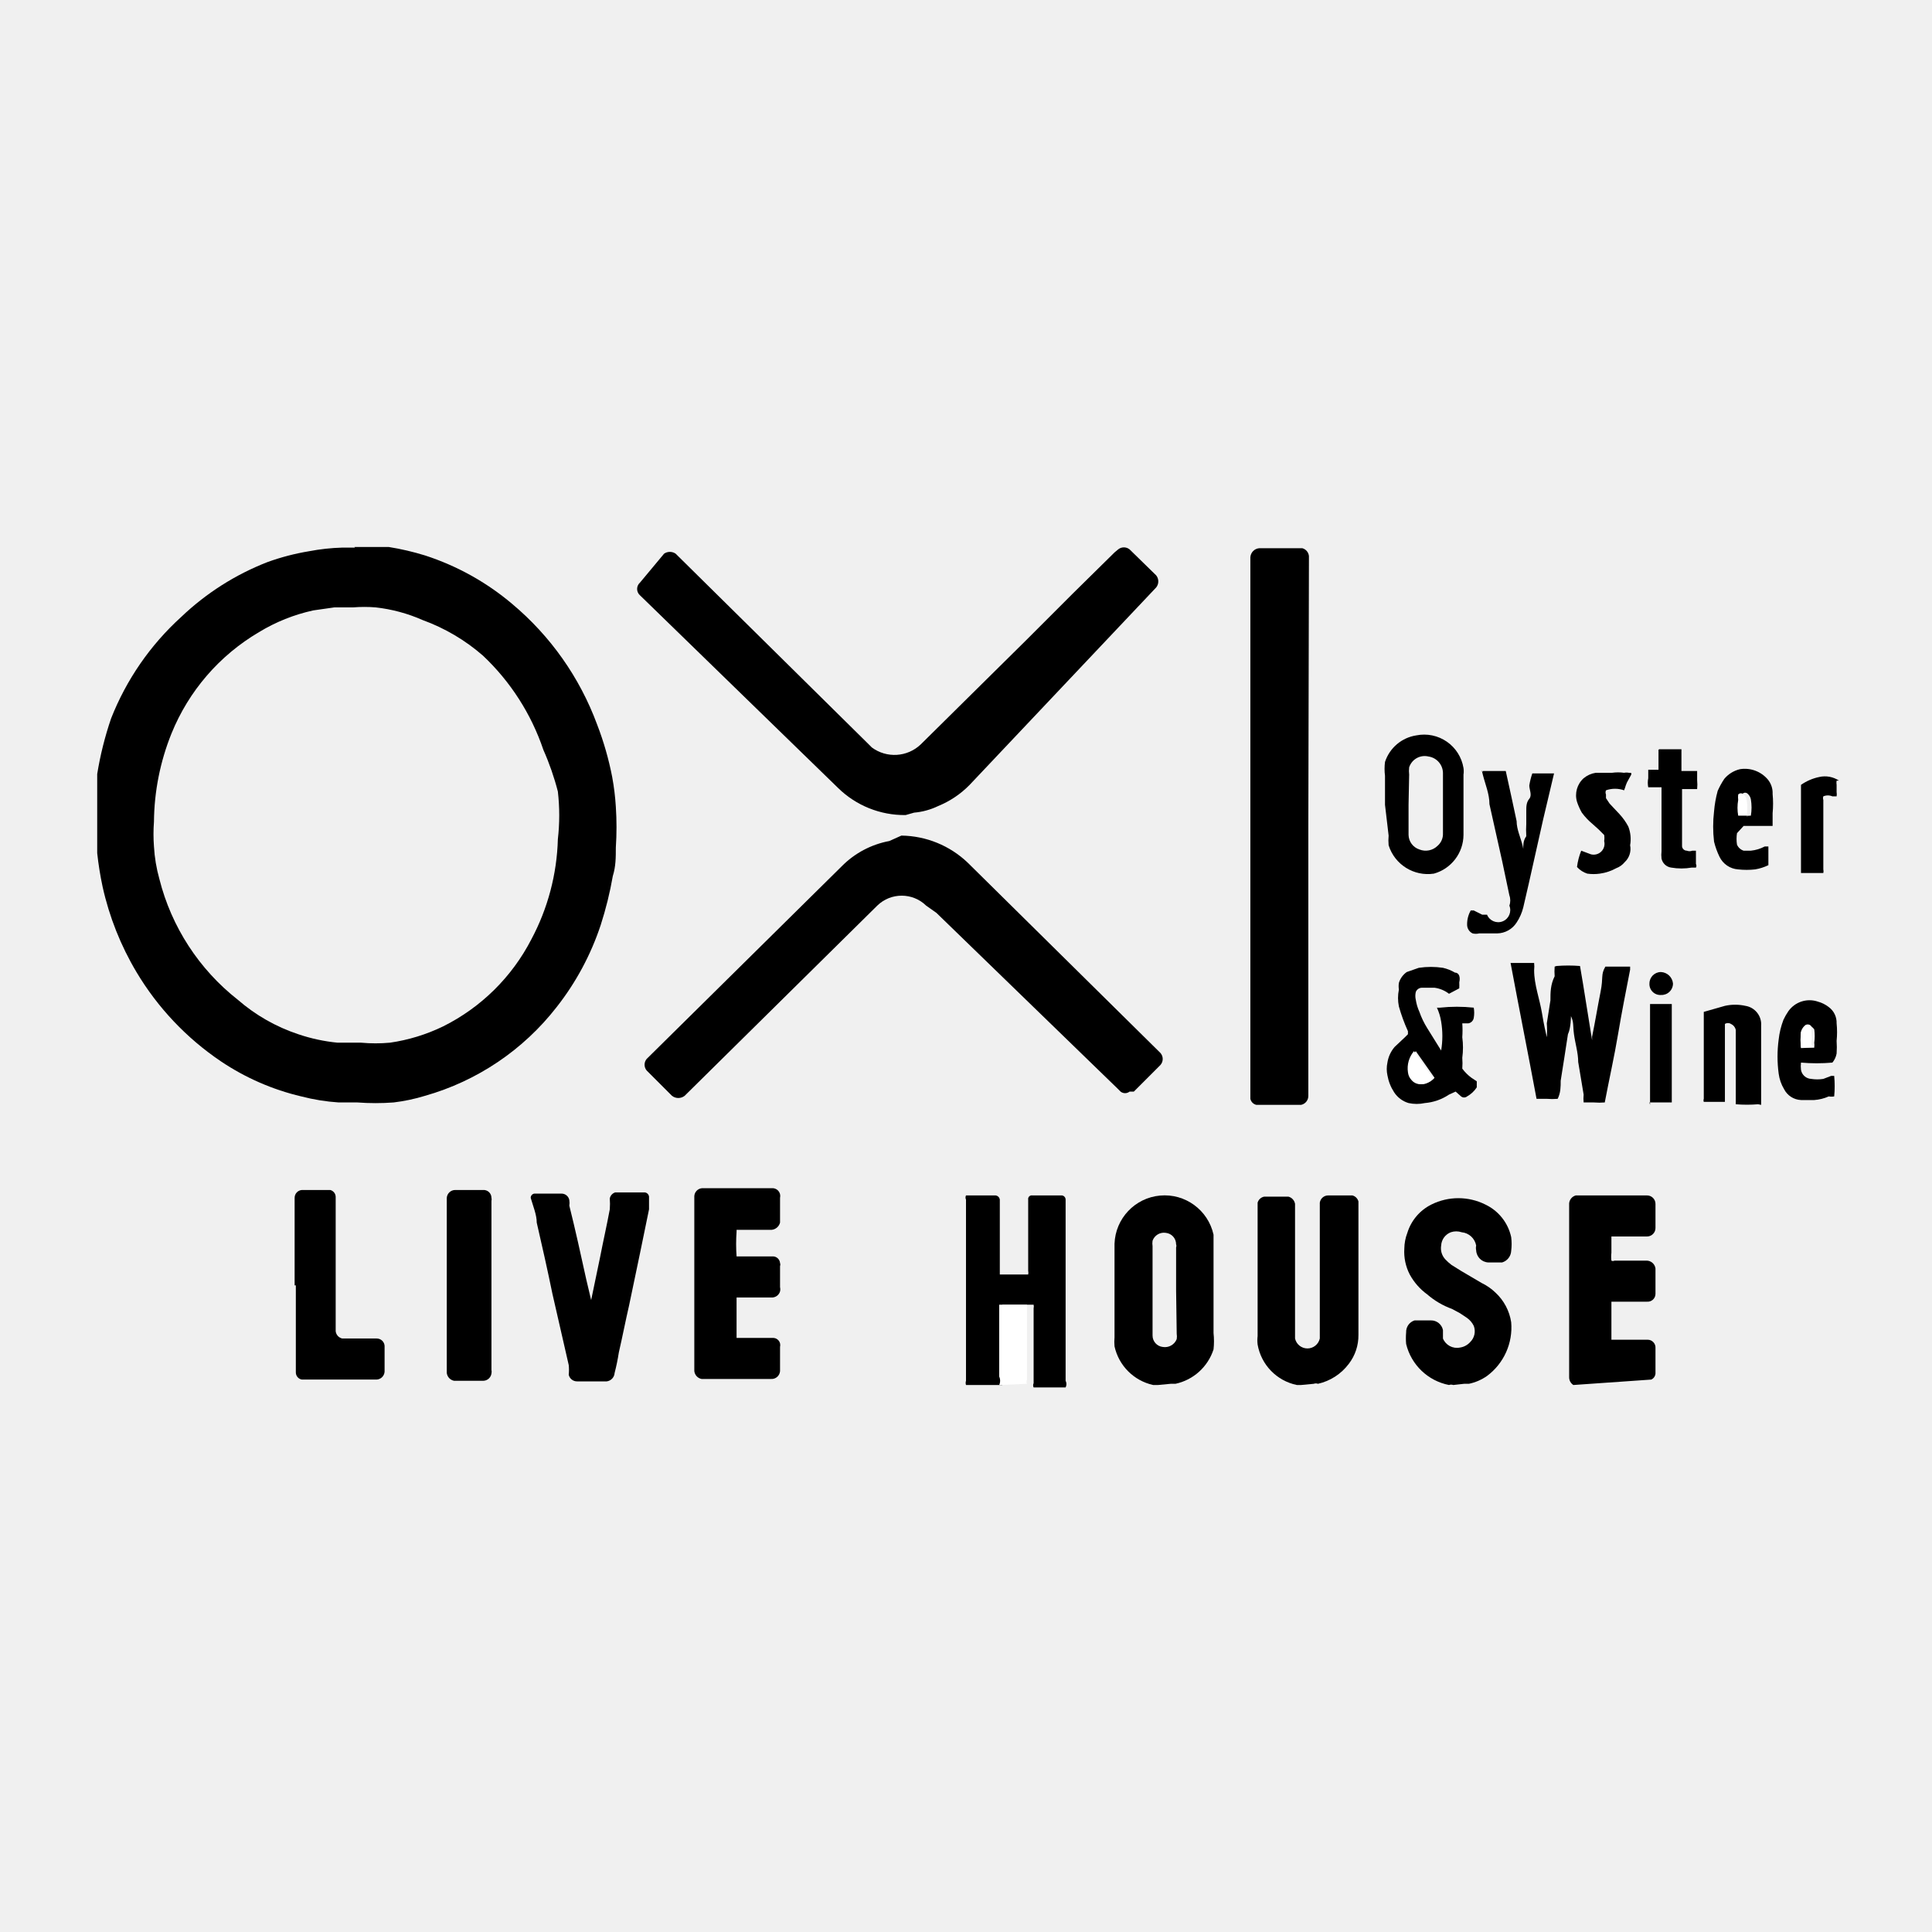
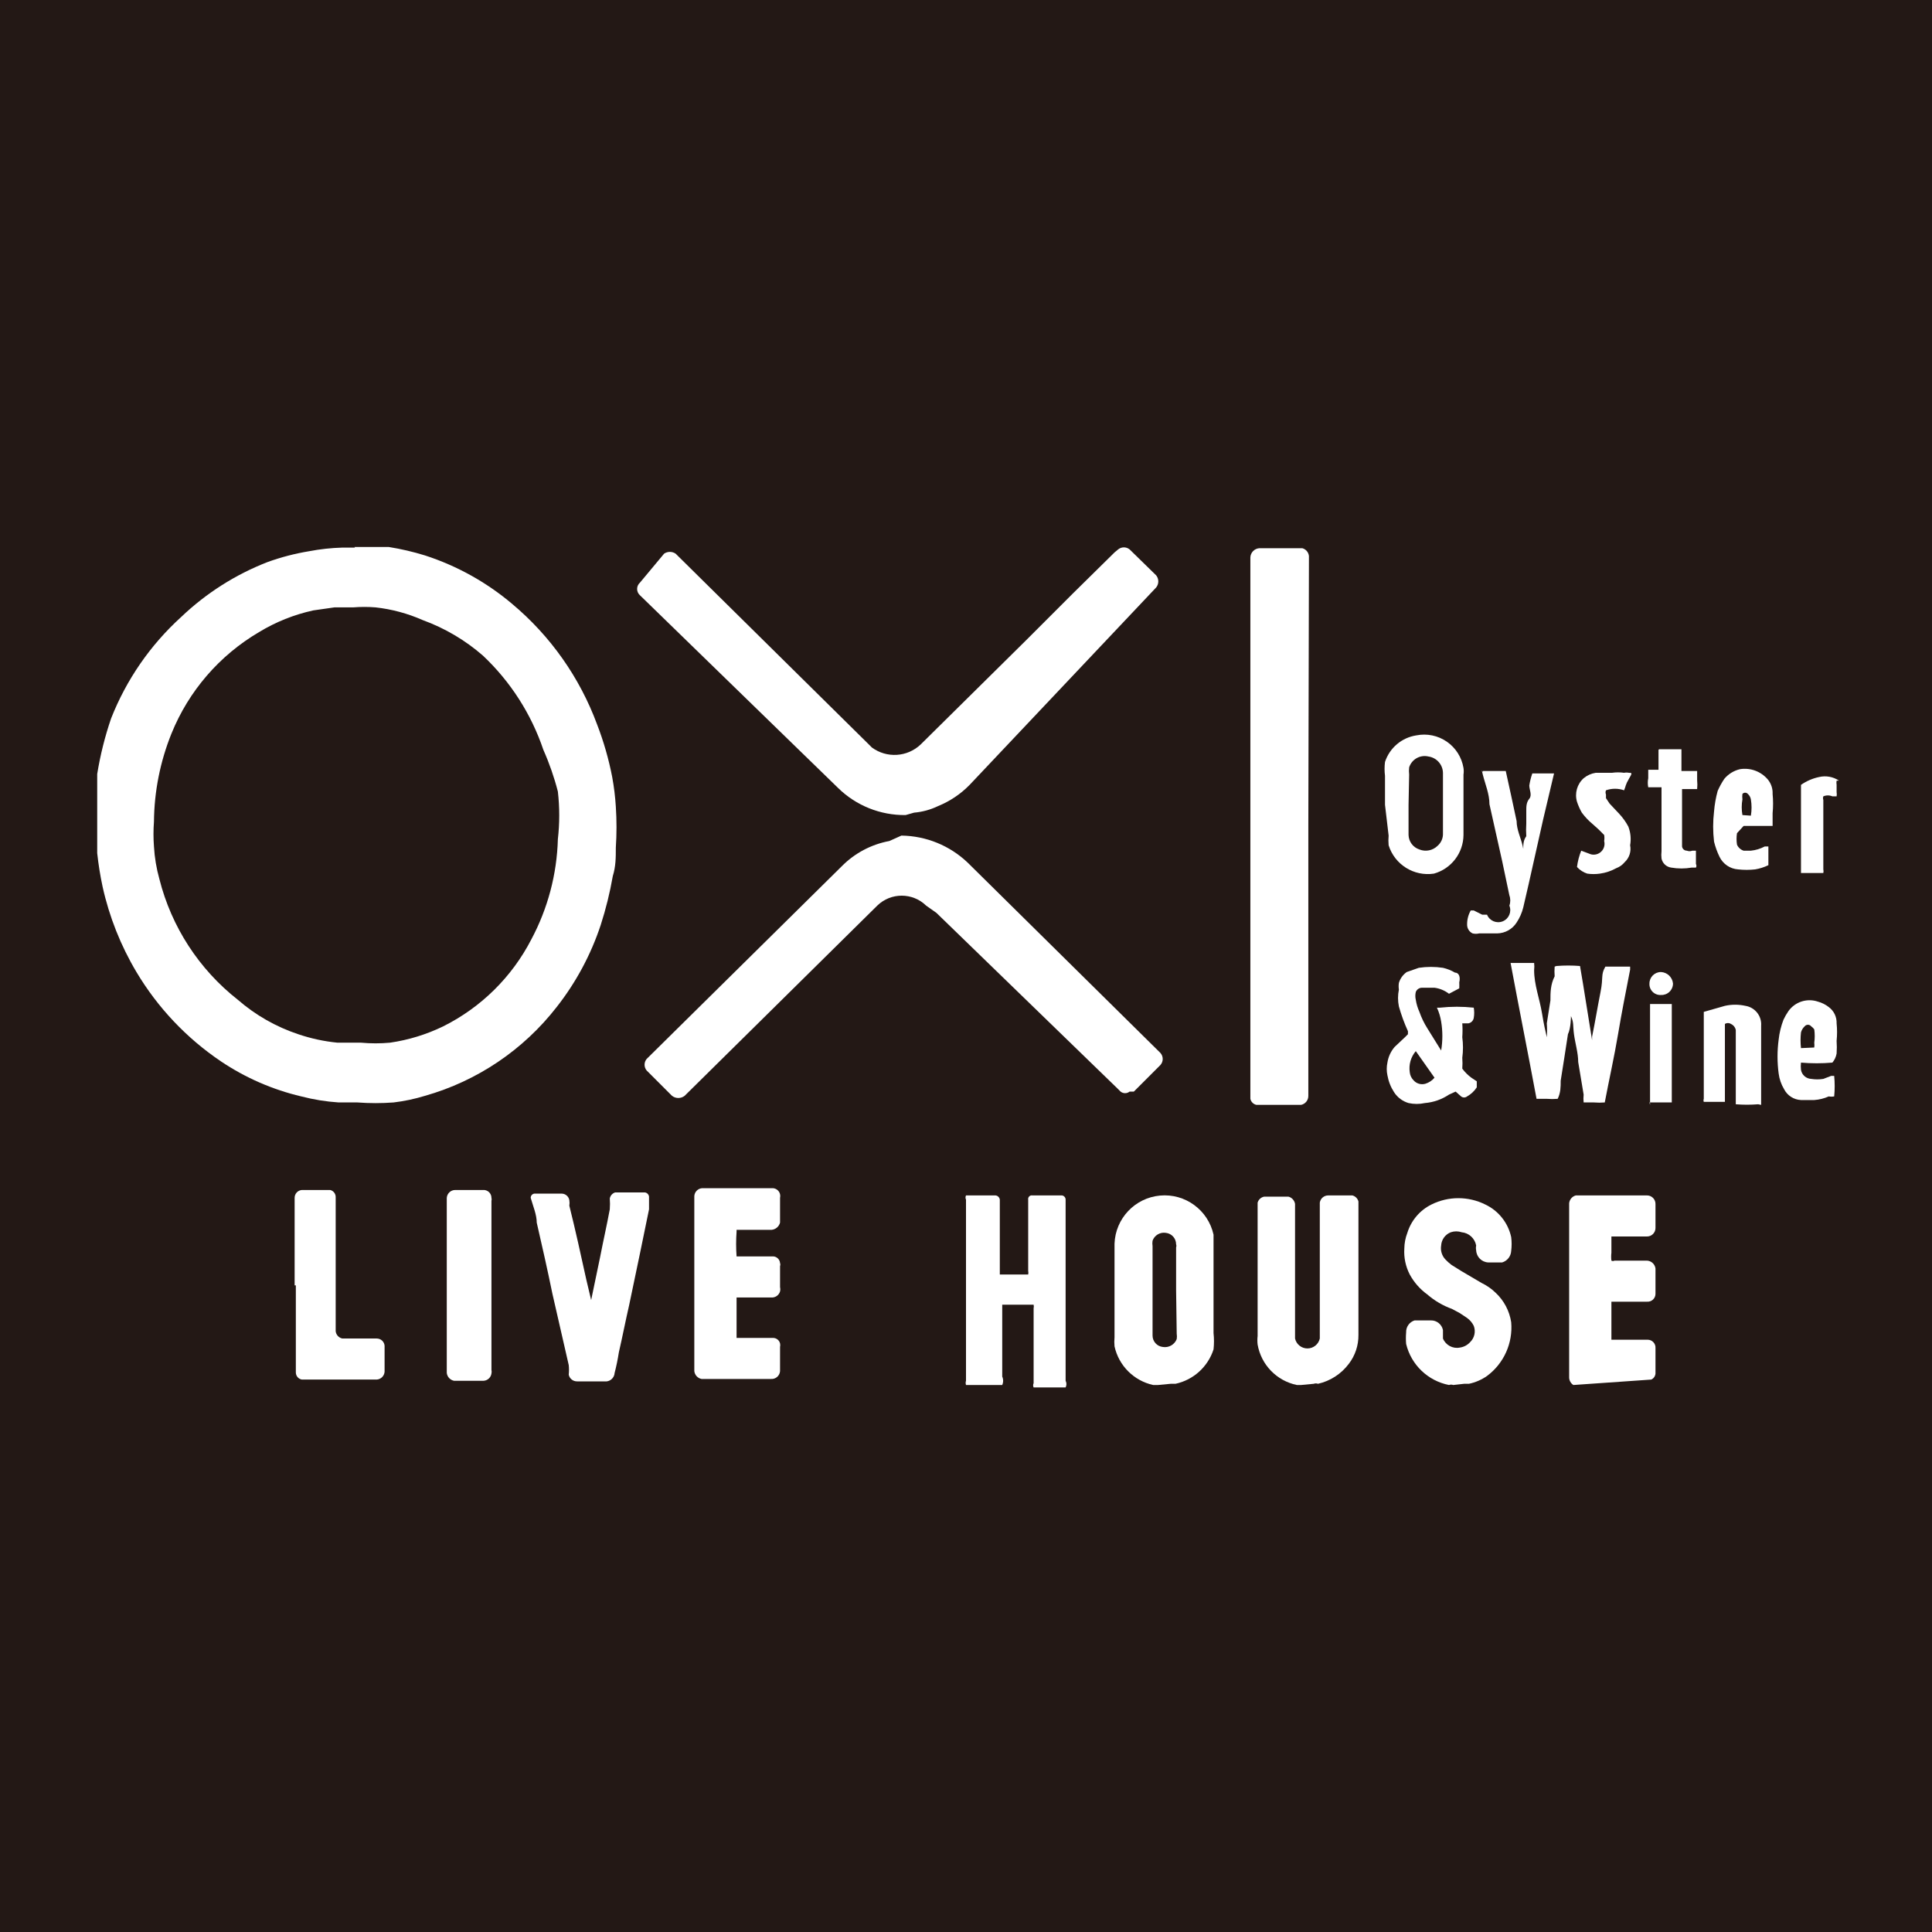
<svg xmlns="http://www.w3.org/2000/svg" id="圖層_1" data-name="圖層 1" viewBox="0 0 32 32">
  <defs>
-     <style>.cls-1{fill:#fff;}</style>
+     <style>.cls-1{fill:#231815;}.cls-2{fill:#fff;}</style>
  </defs>
-   <path d="M5.87,9.06h0l.29,0,.28,0a4.34,4.34,0,0,1,.6.14A4.28,4.28,0,0,1,8.48,10a4.75,4.75,0,0,1,1.41,2,5.11,5.11,0,0,1,.25.87,4.1,4.1,0,0,1,.06.49,5.15,5.15,0,0,1,0,.68c0,.16,0,.31-.05.47a6,6,0,0,1-.2.81,4.47,4.47,0,0,1-.73,1.36,4.22,4.22,0,0,1-2.18,1.47,3,3,0,0,1-.52.11,4,4,0,0,1-.6,0l-.31,0a3.34,3.34,0,0,1-.62-.1,4.05,4.05,0,0,1-1.33-.58A4.67,4.67,0,0,1,2.26,16.1a4.78,4.78,0,0,1-.56-1.41,5.43,5.43,0,0,1-.09-.56c0-.11,0-.22,0-.33s0-.11,0-.16,0-.28,0-.42,0-.27,0-.4a5.63,5.63,0,0,1,.23-.92A4.49,4.49,0,0,1,3,10.22a4.36,4.36,0,0,1,1.43-.91,3.88,3.88,0,0,1,.69-.18,3.43,3.43,0,0,1,.55-.06h.21ZM2.55,13.61a2.73,2.73,0,0,0,0,.41,2.54,2.54,0,0,0,.09.54,3.69,3.69,0,0,0,1.3,2,2.94,2.94,0,0,0,1,.57,2.9,2.9,0,0,0,.65.14h.39a2.61,2.61,0,0,0,.48,0A3,3,0,0,0,7.34,17,3.3,3.3,0,0,0,8.8,15.56a3.74,3.74,0,0,0,.44-1.66,3.46,3.46,0,0,0,0-.79A4.39,4.39,0,0,0,9,12.42a3.83,3.83,0,0,0-1-1.56A3.17,3.17,0,0,0,7,10.27a2.65,2.65,0,0,0-.78-.21,2.33,2.33,0,0,0-.37,0H5.54l-.35.05a2.93,2.93,0,0,0-.9.36,3.45,3.45,0,0,0-1.45,1.68A4,4,0,0,0,2.55,13.61Z" />
-   <path d="M16,22.94s0,0,0,0a.11.11,0,0,1,0-.07v-3A.08.08,0,0,1,16,19.8h.49a.08.08,0,0,1,.07.07v1.24h.47a.13.13,0,0,0,0-.06V19.87a.06.06,0,0,1,.07-.07h.49a.07.07,0,0,1,.06.07v3a.12.12,0,0,1,0,.11h-.53l0,0a.08.08,0,0,1,0-.07V21.67a.13.13,0,0,0,0-.06H16.6s0,0,0,.07V22.8a.17.17,0,0,1,0,.14Z" />
-   <path d="M21.55,22.94l-.07,0a.83.83,0,0,1-.65-.67.61.61,0,0,1,0-.14c0-.71,0-1.43,0-2.14,0,0,0,0,0-.07a.14.14,0,0,1,.11-.1h.4a.15.15,0,0,1,.11.12v2.23a.21.21,0,0,0,.41,0V19.92A.14.14,0,0,1,22,19.8h.4a.14.14,0,0,1,.1.1s0,.05,0,.08v2.13a.77.77,0,0,1-.16.48.88.88,0,0,1-.51.33.1.1,0,0,0-.07,0Z" />
-   <path d="M19.18,22.94l-.08,0a.84.84,0,0,1-.64-.64.77.77,0,0,1,0-.15V20.6a.83.83,0,0,1,1.64-.15s0,.09,0,.13v1.5a1.24,1.24,0,0,1,0,.27.85.85,0,0,1-.63.57l-.08,0Zm.3-1.57v-.71a.07.07,0,0,0,0-.05.19.19,0,0,0-.17-.19.2.2,0,0,0-.22.13.28.28,0,0,0,0,.09v1.48a.19.19,0,0,0,.17.19.21.21,0,0,0,.23-.13.28.28,0,0,0,0-.09Z" />
-   <path d="M26.06,22.94l0,0a.15.15,0,0,1-.07-.13V19.93a.15.15,0,0,1,.11-.13h1.18a.14.14,0,0,1,.14.14v.4a.14.14,0,0,1-.14.14h-.59s0,.09,0,.13v.14a.53.53,0,0,0,0,.13.05.05,0,0,0,.05,0h.54a.15.15,0,0,1,.14.13v.42a.13.13,0,0,1-.14.13h-.59s0,0,0,0v.63h.6a.13.13,0,0,1,.13.14v.4a.12.12,0,0,1-.07.12l0,0Z" />
-   <path d="M24.07,22.94a.1.1,0,0,0-.07,0,.91.91,0,0,1-.71-.68,1.11,1.11,0,0,1,0-.19.2.2,0,0,1,.14-.2h.27a.2.2,0,0,1,.2.16v.05l0,.09a.25.25,0,0,0,.28.15.28.28,0,0,0,.17-.09.25.25,0,0,0,.06-.27.35.35,0,0,0-.11-.13l-.12-.08-.13-.07a1.3,1.3,0,0,1-.41-.24,1,1,0,0,1-.29-.33.82.82,0,0,1-.09-.43.75.75,0,0,1,.05-.26.78.78,0,0,1,.4-.47,1,1,0,0,1,.89,0,.78.78,0,0,1,.43.54.91.91,0,0,1,0,.23.21.21,0,0,1-.15.19h-.23a.21.21,0,0,1-.2-.2.19.19,0,0,1,0-.08.27.27,0,0,0-.24-.22.28.28,0,0,0-.18,0,.25.25,0,0,0-.16.22.27.27,0,0,0,.07.23.81.81,0,0,0,.1.09l.16.1.34.2a.87.87,0,0,1,.23.16.84.84,0,0,1,.26.49,1,1,0,0,1-.4.89.81.81,0,0,1-.3.13l-.08,0Z" />
-   <path d="M30.42,12.93a.2.2,0,0,0,0,.07s0,.08,0,.12a.2.2,0,0,1,0,.07l-.07,0a.19.19,0,0,0-.15,0,.09.09,0,0,0,0,.06v1.15a.13.13,0,0,1,0,.06h-.37V13h0a.81.81,0,0,1,.3-.13.42.42,0,0,1,.33.06h0Z" />
-   <path class="cls-1" d="M16.55,22.94a.17.17,0,0,0,0-.14V21.68s0-.05,0-.07h.46a.13.13,0,0,1,0,.06v1.18a.08.08,0,0,0,0,.07l0,0Z" />
-   <path d="M15,13.5a1.57,1.57,0,0,1-1.12-.45l0,0L10.6,9.86l0,0a.14.14,0,0,1,0-.21l0,0L11,9.17l0,0a.17.17,0,0,1,.19,0l0,0,3.18,3.14.07.07a.63.63,0,0,0,.81-.05l1.75-1.73.77-.77.69-.68.06-.05a.15.15,0,0,1,.19,0l0,0,.44.43,0,0a.16.16,0,0,1,0,.2l0,0L16.06,13a1.54,1.54,0,0,1-.52.35,1.14,1.14,0,0,1-.4.11Z" />
-   <path d="M14.93,13.84a1.62,1.62,0,0,1,1.1.45l0,0,3.19,3.15,0,0a.15.15,0,0,1,0,.2l0,0-.44.44-.07,0a.12.12,0,0,1-.15,0s0,0-.05-.05l-3-2.91L15.34,15a.58.58,0,0,0-.81,0l0,0-3.19,3.15,0,0a.17.17,0,0,1-.21,0l0,0-.42-.42a.08.08,0,0,1,0,0,.15.15,0,0,1,0-.19l0,0,3.23-3.19a1.49,1.49,0,0,1,.79-.42Z" />
-   <path d="M21.67,13.69v4.46a.15.15,0,0,1-.12.15h-.74a.13.13,0,0,1-.1-.1s0,0,0-.05V9.23a.16.16,0,0,1,.15-.15h.71a.15.15,0,0,1,.11.13s0,0,0,.06Z" />
-   <path d="M12.2,20.4a2.8,2.8,0,0,0,0,.41h.61a.12.12,0,0,1,.11.11.07.07,0,0,1,0,.05v.35a.15.15,0,0,1,0,.07.14.14,0,0,1-.12.1h-.6v.67s0,0,.05,0h.55a.12.12,0,0,1,.12.09.13.13,0,0,1,0,.06v.4a.14.14,0,0,1-.15.13H11.62a.15.15,0,0,1-.12-.13v-2.9a.14.14,0,0,1,.13-.13H12.8a.13.13,0,0,1,.12.1.13.13,0,0,1,0,.06v.41a.16.16,0,0,1-.14.12H12.2Z" />
-   <path d="M9.79,21.54v0l.15-.72c.05-.26.11-.52.16-.79a1.16,1.16,0,0,0,0-.18.13.13,0,0,1,.09-.1h.49a.08.08,0,0,1,.07.07,0,0,0,0,1,0,0c0,.07,0,.14,0,.21l-.15.73-.18.86c-.06.26-.11.52-.17.78a3.4,3.4,0,0,1-.07.34.15.15,0,0,1-.17.14H9.56a.14.14,0,0,1-.14-.11.75.75,0,0,0,0-.16l-.27-1.18c-.08-.39-.17-.79-.26-1.18,0-.13-.06-.27-.1-.41v0a.07.07,0,0,1,.06-.07h.45a.13.13,0,0,1,.13.11.29.29,0,0,1,0,.09c.1.4.19.81.28,1.22l.09.38Z" />
-   <path d="M25.78,16a2.4,2.4,0,0,1,.39,0c.07.4.13.81.2,1.23,0,0,0,0,0-.06.05-.24.09-.49.14-.74s0-.28.08-.42H27v.05c-.07.36-.14.71-.2,1.07s-.15.76-.22,1.13a.08.08,0,0,1,0,0,1.08,1.08,0,0,1-.18,0h-.17a.61.61,0,0,1,0-.13l-.09-.54c0-.15-.05-.31-.07-.46s0-.19-.05-.3,0,0,0,0,0,.2-.05.3l-.06.39-.06.38c0,.1,0,.2-.05.3a0,0,0,0,1,0,0,1.08,1.08,0,0,1-.18,0h-.17a0,0,0,0,1,0,0c-.14-.75-.29-1.5-.43-2.25v0h.39a.53.53,0,0,1,0,.12c0,.24.09.47.13.71s.05.26.08.4c0,0,0,0,0,0a1.57,1.57,0,0,0,0-.23l.06-.38c0-.13,0-.26.07-.4a1,1,0,0,1,0-.16A0,0,0,0,0,25.78,16Z" />
-   <path d="M4.88,21.29V19.84A.13.13,0,0,1,5,19.71h.47a.12.12,0,0,1,.09.12v2.22a.14.14,0,0,0,.11.12h.57a.13.13,0,0,1,.13.12v.43a.14.14,0,0,1-.13.13H5a.12.12,0,0,1-.1-.12V21.29Z" />
-   <path d="M7.4,21.29V19.84a.14.14,0,0,1,.14-.13H8a.13.13,0,0,1,.14.13.09.09,0,0,1,0,.05v2.8a.13.13,0,0,1,0,.06.14.14,0,0,1-.13.12H7.52a.15.15,0,0,1-.12-.13V21.29Z" />
-   <path d="M24,16.46a.5.5,0,0,0-.24-.1l-.14,0h-.07a.11.11,0,0,0-.1.07.28.28,0,0,0,0,.13.76.76,0,0,0,.06.2,1.34,1.34,0,0,0,.13.27l.23.37,0,0a1.45,1.45,0,0,0,0-.48.88.88,0,0,0-.07-.23l.05,0a2.62,2.62,0,0,1,.56,0h0a.49.49,0,0,1,0,.17.11.11,0,0,1-.09.09h-.1a0,0,0,0,0,0,0,1.64,1.64,0,0,1,0,.23,1.27,1.27,0,0,1,0,.34,1.16,1.16,0,0,1,0,.18v0a.71.71,0,0,0,.15.15l.09.06s0,0,0,0l0,.1a.46.46,0,0,1-.16.15.08.08,0,0,1-.1,0l-.09-.08L24,18.13a.05.05,0,0,0,0,0,.84.84,0,0,1-.4.14.63.63,0,0,1-.27,0,.43.43,0,0,1-.24-.18.75.75,0,0,1-.11-.28.5.5,0,0,1,0-.21.52.52,0,0,1,.12-.26l.17-.16s0,0,.05-.05l0-.05a2.86,2.86,0,0,1-.15-.41.7.7,0,0,1,0-.28.36.36,0,0,1,0-.11.34.34,0,0,1,.13-.18l.2-.07a1.34,1.34,0,0,1,.4,0,.7.7,0,0,1,.2.08c.07,0,.09.08.07.16a1,1,0,0,1,0,.1Zm-.24,1.39h0l-.31-.44h0l0,0a.44.44,0,0,0-.1.35.22.22,0,0,0,.06.13.19.19,0,0,0,.2.06A.32.32,0,0,0,23.76,17.85Z" />
-   <path d="M22.94,13.33v-.48a.91.91,0,0,1,0-.23.65.65,0,0,1,.52-.44.66.66,0,0,1,.78.54.37.37,0,0,1,0,.11v1a.67.67,0,0,1-.49.64A.68.68,0,0,1,23,14a.86.86,0,0,1,0-.16Zm.39,0v.5a.26.26,0,0,0,.18.24.28.28,0,0,0,.3-.06.26.26,0,0,0,.09-.21v-1h0a.28.28,0,0,0-.24-.27.27.27,0,0,0-.32.18.49.49,0,0,0,0,.12Z" />
-   <path d="M25.23,14.06c0-.07,0-.14.05-.21a1.6,1.6,0,0,1,0-.21l0-.21c0-.07,0-.14.05-.2s0-.15,0-.22a1.17,1.17,0,0,1,.05-.2h.36s0,0,0,0l-.18.76-.24,1.07-.09.39a.8.8,0,0,1-.11.25.39.39,0,0,1-.32.18l-.3,0a.23.23,0,0,1-.11,0,.16.16,0,0,1-.09-.15.46.46,0,0,1,.06-.23s0,0,0,0h.05l.14.07.08,0A.15.15,0,0,0,25,15a.25.25,0,0,0,0-.17l-.12-.57-.21-.94c0-.17-.07-.33-.11-.49s0,0,0-.06h.38l.09.41.09.42c0,.14.07.28.1.41Z" />
-   <path d="M29.12,18.29a2.28,2.28,0,0,1-.37,0V17.14s0-.06,0-.08a.14.14,0,0,0-.08-.1.09.09,0,0,0-.1,0l0,.05s0,0,0,0v1.24h-.35a.07.07,0,0,1,0-.05V16.76l0,0,.35-.1a.78.78,0,0,1,.34,0,.31.31,0,0,1,.26.33v1.31Z" />
-   <path d="M28.77,13.8a.62.62,0,0,0,0,.19.18.18,0,0,0,.11.1H29a.62.62,0,0,0,.23-.07l.06,0v0l0,.31,0,0a.81.81,0,0,1-.22.07,1.27,1.27,0,0,1-.28,0,.37.37,0,0,1-.31-.21,1.25,1.25,0,0,1-.09-.25,2.13,2.13,0,0,1,0-.5,1.86,1.86,0,0,1,.06-.34,1.28,1.28,0,0,1,.11-.2.48.48,0,0,1,.26-.16.5.5,0,0,1,.46.17.35.35,0,0,1,.08.24,1.69,1.69,0,0,1,0,.32l0,.21s0,0,0,0l-.24,0-.24,0Zm.23-.29v0a.82.82,0,0,0,0-.27.16.16,0,0,0-.05-.09.06.06,0,0,0-.09,0l0,0a.36.36,0,0,0,0,.09.74.74,0,0,0,0,.26,0,0,0,0,0,0,0Z" />
-   <path d="M30.35,17.6a3,3,0,0,1-.52,0,0,0,0,0,0,0,0,.49.49,0,0,0,0,.12.18.18,0,0,0,.17.15.64.64,0,0,0,.2,0l.13-.05.05,0a1.78,1.78,0,0,1,0,.34.25.25,0,0,1-.09,0,.71.71,0,0,1-.24.06h-.22a.33.33,0,0,1-.28-.18.67.67,0,0,1-.09-.26,2.12,2.12,0,0,1,0-.56,1.32,1.32,0,0,1,.08-.33,1,1,0,0,1,.08-.14.43.43,0,0,1,.49-.16.51.51,0,0,1,.18.09.32.32,0,0,1,.13.27,1.41,1.41,0,0,1,0,.29,1.49,1.49,0,0,1,0,.21A.32.32,0,0,1,30.35,17.6Zm-.3-.25a.31.31,0,0,0,0-.08.81.81,0,0,0,0-.22A.2.2,0,0,0,30,17a.07.07,0,0,0-.11,0,.21.21,0,0,0-.06.1,1.15,1.15,0,0,0,0,.26v0Z" />
-   <path d="M27.48,12.41h.37a.09.09,0,0,1,0,0v.36h.26s0,.1,0,.15a.76.76,0,0,1,0,.15h-.25a0,0,0,0,0,0,0v.95a.08.08,0,0,0,.08.07.12.12,0,0,0,.09,0l.06,0a.08.08,0,0,1,0,0v.22a.06.06,0,0,1,0,.06l-.07,0a1,1,0,0,1-.34,0,.19.19,0,0,1-.16-.15.5.5,0,0,1,0-.12c0-.2,0-.39,0-.59v-.47H27.3a.38.38,0,0,1,0-.15v-.14h.17s0,0,0-.05v-.29S27.48,12.43,27.48,12.41Z" />
-   <path d="M26.12,14.36a1.09,1.09,0,0,1,.07-.27h0l.16.06a.18.18,0,0,0,.22-.22.3.3,0,0,0,0-.1l-.09-.09-.1-.09a1.07,1.07,0,0,1-.18-.19,1,1,0,0,1-.08-.18.38.38,0,0,1,.11-.39.41.41,0,0,1,.2-.09h.27a.71.71,0,0,1,.2,0,.2.2,0,0,1,.08,0c.05,0,.06,0,0,.1s-.05.12-.08.19l0,0a.45.45,0,0,0-.3,0l0,0a.09.09,0,0,0,0,.07l0,.06.06.09.16.17a1,1,0,0,1,.15.21A.58.58,0,0,1,27,14a.3.3,0,0,1-.09.28.33.33,0,0,1-.14.1.78.78,0,0,1-.27.09.74.74,0,0,1-.21,0A.39.39,0,0,1,26.12,14.36Z" />
-   <path d="M27.33,18.3c0-.06,0-1.62,0-1.67h.36a0,0,0,0,1,0,0v1.56s0,.05,0,.07h-.37Z" />
-   <path d="M27.51,16.48a.18.18,0,0,1-.19-.19.19.19,0,0,1,.19-.19.21.21,0,0,1,.2.19A.19.19,0,0,1,27.51,16.48Z" />
-   <path class="cls-1" d="M23.76,17.85a.32.32,0,0,1-.18.1.19.19,0,0,1-.2-.06.22.22,0,0,1-.06-.13.44.44,0,0,1,.1-.35l0,0h0l.31.44Z" />
-   <path class="cls-1" d="M29,13.51h-.21a0,0,0,0,1,0,0,.74.74,0,0,1,0-.26.36.36,0,0,1,0-.09l0,0a.06.06,0,0,1,.09,0,.16.16,0,0,1,.05.09.82.82,0,0,1,0,.27Z" />
-   <path class="cls-1" d="M30.05,17.35h-.22v0a1.15,1.15,0,0,1,0-.26.21.21,0,0,1,.06-.1A.07.07,0,0,1,30,17a.2.2,0,0,1,0,.08.81.81,0,0,1,0,.22A.31.31,0,0,1,30.05,17.35Z" />
+   <rect class="cls-1" width="32" height="32" />
+   <path class="cls-2" d="M5.87,9.06h0l.29,0,.28,0a4.34,4.34,0,0,1,.6.14A4.28,4.28,0,0,1,8.48,10a4.75,4.75,0,0,1,1.41,2,5.11,5.11,0,0,1,.25.87,4.1,4.1,0,0,1,.06.49,5.15,5.15,0,0,1,0,.68c0,.16,0,.31-.05.47a6,6,0,0,1-.2.81,4.47,4.47,0,0,1-.73,1.36,4.22,4.22,0,0,1-2.18,1.47,3,3,0,0,1-.52.11,4,4,0,0,1-.6,0l-.31,0a3.34,3.34,0,0,1-.62-.1,4.05,4.05,0,0,1-1.33-.58A4.67,4.67,0,0,1,2.26,16.1a4.78,4.78,0,0,1-.56-1.41,5.43,5.43,0,0,1-.09-.56c0-.11,0-.22,0-.33s0-.11,0-.16,0-.28,0-.42,0-.27,0-.4a5.63,5.63,0,0,1,.23-.92A4.49,4.49,0,0,1,3,10.22a4.36,4.36,0,0,1,1.43-.91,3.88,3.88,0,0,1,.69-.18,3.43,3.43,0,0,1,.55-.06h.21ZM2.55,13.61a2.73,2.73,0,0,0,0,.41,2.54,2.54,0,0,0,.09.54,3.69,3.69,0,0,0,1.3,2,2.94,2.94,0,0,0,1,.57,2.9,2.9,0,0,0,.65.14h.39a2.61,2.61,0,0,0,.48,0A3,3,0,0,0,7.34,17,3.3,3.3,0,0,0,8.8,15.56a3.74,3.74,0,0,0,.44-1.66,3.46,3.46,0,0,0,0-.79A4.39,4.39,0,0,0,9,12.42a3.83,3.83,0,0,0-1-1.56A3.17,3.17,0,0,0,7,10.27a2.65,2.65,0,0,0-.78-.21,2.33,2.33,0,0,0-.37,0H5.54l-.35.05a2.93,2.93,0,0,0-.9.36,3.45,3.45,0,0,0-1.45,1.68A4,4,0,0,0,2.55,13.61Z" />
+   <path class="cls-2" d="M16,22.94s0,0,0,0a.11.11,0,0,1,0-.07v-3A.08.08,0,0,1,16,19.8h.49a.08.08,0,0,1,.07.07v1.24h.47a.13.13,0,0,0,0-.06V19.87a.06.06,0,0,1,.07-.07h.49a.07.07,0,0,1,.06.07v3a.12.12,0,0,1,0,.11h-.53l0,0a.08.08,0,0,1,0-.07V21.67a.13.13,0,0,0,0-.06H16.6s0,0,0,.07V22.8a.17.17,0,0,1,0,.14Z" />
+   <path class="cls-2" d="M21.55,22.94l-.07,0a.83.83,0,0,1-.65-.67.61.61,0,0,1,0-.14c0-.71,0-1.43,0-2.14,0,0,0,0,0-.07a.14.14,0,0,1,.11-.1h.4a.15.15,0,0,1,.11.12v2.23a.21.21,0,0,0,.41,0V19.92A.14.14,0,0,1,22,19.8h.4a.14.14,0,0,1,.1.1s0,.05,0,.08v2.13a.77.77,0,0,1-.16.48.88.88,0,0,1-.51.33.1.1,0,0,0-.07,0Z" />
+   <path class="cls-2" d="M19.18,22.94l-.08,0a.84.84,0,0,1-.64-.64.77.77,0,0,1,0-.15V20.6a.83.83,0,0,1,1.64-.15s0,.09,0,.13v1.5a1.24,1.24,0,0,1,0,.27.85.85,0,0,1-.63.57l-.08,0Zm.3-1.57v-.71a.07.07,0,0,0,0-.05.19.19,0,0,0-.17-.19.2.2,0,0,0-.22.13.28.28,0,0,0,0,.09v1.48a.19.19,0,0,0,.17.19.21.21,0,0,0,.23-.13.28.28,0,0,0,0-.09Z" />
+   <path class="cls-2" d="M26.06,22.94l0,0a.15.15,0,0,1-.07-.13V19.93a.15.15,0,0,1,.11-.13h1.18a.14.14,0,0,1,.14.14v.4a.14.14,0,0,1-.14.14h-.59s0,.09,0,.13v.14a.53.53,0,0,0,0,.13.05.05,0,0,0,.05,0h.54a.15.15,0,0,1,.14.13v.42a.13.13,0,0,1-.14.13h-.59s0,0,0,0v.63h.6a.13.13,0,0,1,.13.14v.4a.12.12,0,0,1-.07.12l0,0Z" />
+   <path class="cls-2" d="M24.07,22.94a.1.1,0,0,0-.07,0,.91.91,0,0,1-.71-.68,1.11,1.11,0,0,1,0-.19.2.2,0,0,1,.14-.2h.27a.2.2,0,0,1,.2.16v.05l0,.09a.25.25,0,0,0,.28.15.28.28,0,0,0,.17-.09.25.25,0,0,0,.06-.27.35.35,0,0,0-.11-.13l-.12-.08-.13-.07a1.3,1.3,0,0,1-.41-.24,1,1,0,0,1-.29-.33.82.82,0,0,1-.09-.43.75.75,0,0,1,.05-.26.78.78,0,0,1,.4-.47,1,1,0,0,1,.89,0,.78.78,0,0,1,.43.54.91.91,0,0,1,0,.23.21.21,0,0,1-.15.19h-.23a.21.21,0,0,1-.2-.2.19.19,0,0,1,0-.08.27.27,0,0,0-.24-.22.28.28,0,0,0-.18,0,.25.25,0,0,0-.16.22.27.27,0,0,0,.07.23.81.81,0,0,0,.1.09l.16.1.34.2a.87.87,0,0,1,.23.16.84.84,0,0,1,.26.49,1,1,0,0,1-.4.89.81.81,0,0,1-.3.13l-.08,0Z" />
+   <path class="cls-2" d="M30.42,12.93a.2.2,0,0,0,0,.07s0,.08,0,.12a.2.2,0,0,1,0,.07l-.07,0a.19.19,0,0,0-.15,0,.09.09,0,0,0,0,.06v1.15a.13.13,0,0,1,0,.06h-.37V13h0a.81.81,0,0,1,.3-.13.42.42,0,0,1,.33.06h0Z" />
+   <path class="cls-2" d="M15,13.5a1.57,1.57,0,0,1-1.12-.45l0,0L10.6,9.86l0,0a.14.14,0,0,1,0-.21l0,0L11,9.17l0,0a.17.17,0,0,1,.19,0l0,0,3.18,3.14.07.07a.63.63,0,0,0,.81-.05l1.75-1.73.77-.77.69-.68.06-.05a.15.15,0,0,1,.19,0l0,0,.44.43,0,0a.16.16,0,0,1,0,.2l0,0L16.06,13a1.54,1.54,0,0,1-.52.35,1.14,1.14,0,0,1-.4.11Z" />
+   <path class="cls-2" d="M14.93,13.84a1.62,1.62,0,0,1,1.1.45l0,0,3.19,3.15,0,0a.15.15,0,0,1,0,.2l0,0-.44.44-.07,0a.12.12,0,0,1-.15,0s0,0-.05-.05l-3-2.91L15.34,15a.58.58,0,0,0-.81,0l0,0-3.19,3.15,0,0a.17.17,0,0,1-.21,0l0,0-.42-.42a.08.08,0,0,1,0,0,.15.15,0,0,1,0-.19l0,0,3.23-3.19a1.49,1.49,0,0,1,.79-.42Z" />
+   <path class="cls-2" d="M21.67,13.69v4.46a.15.15,0,0,1-.12.15h-.74a.13.13,0,0,1-.1-.1s0,0,0-.05V9.23a.16.16,0,0,1,.15-.15h.71a.15.15,0,0,1,.11.13s0,0,0,.06Z" />
+   <path class="cls-2" d="M12.2,20.4a2.8,2.8,0,0,0,0,.41h.61a.12.12,0,0,1,.11.11.07.07,0,0,1,0,.05v.35a.15.15,0,0,1,0,.07.14.14,0,0,1-.12.1h-.6v.67s0,0,.05,0h.55a.12.12,0,0,1,.12.09.13.13,0,0,1,0,.06v.4a.14.14,0,0,1-.15.13H11.62a.15.15,0,0,1-.12-.13v-2.9a.14.14,0,0,1,.13-.13H12.8a.13.13,0,0,1,.12.1.13.13,0,0,1,0,.06v.41a.16.16,0,0,1-.14.12H12.2Z" />
+   <path class="cls-2" d="M9.79,21.54v0l.15-.72c.05-.26.11-.52.16-.79a1.16,1.16,0,0,0,0-.18.13.13,0,0,1,.09-.1h.49a.08.08,0,0,1,.07.07,0,0,0,0,1,0,0c0,.07,0,.14,0,.21l-.15.73-.18.86c-.06.26-.11.52-.17.78a3.4,3.4,0,0,1-.07.34.15.15,0,0,1-.17.14H9.56a.14.14,0,0,1-.14-.11.75.75,0,0,0,0-.16l-.27-1.18c-.08-.39-.17-.79-.26-1.18,0-.13-.06-.27-.1-.41v0a.07.07,0,0,1,.06-.07h.45a.13.13,0,0,1,.13.11.29.29,0,0,1,0,.09c.1.4.19.81.28,1.22l.09.38Z" />
+   <path class="cls-2" d="M25.78,16a2.4,2.4,0,0,1,.39,0c.07.4.13.81.2,1.23,0,0,0,0,0-.06.05-.24.09-.49.14-.74s0-.28.08-.42H27v.05c-.07.36-.14.71-.2,1.07s-.15.76-.22,1.13a.08.08,0,0,1,0,0,1.08,1.08,0,0,1-.18,0h-.17a.61.61,0,0,1,0-.13l-.09-.54c0-.15-.05-.31-.07-.46s0-.19-.05-.3,0,0,0,0,0,.2-.05.3l-.06.39-.06.38c0,.1,0,.2-.05.3a0,0,0,0,1,0,0,1.08,1.08,0,0,1-.18,0h-.17a0,0,0,0,1,0,0c-.14-.75-.29-1.5-.43-2.25v0h.39a.53.53,0,0,1,0,.12c0,.24.09.47.13.71s.05.26.08.4c0,0,0,0,0,0a1.57,1.57,0,0,0,0-.23l.06-.38c0-.13,0-.26.07-.4a1,1,0,0,1,0-.16A0,0,0,0,0,25.78,16Z" />
+   <path class="cls-2" d="M4.88,21.29V19.84A.13.13,0,0,1,5,19.71h.47a.12.12,0,0,1,.09.12v2.22a.14.14,0,0,0,.11.12h.57a.13.13,0,0,1,.13.12v.43a.14.14,0,0,1-.13.13H5a.12.12,0,0,1-.1-.12V21.29Z" />
+   <path class="cls-2" d="M7.4,21.29V19.84a.14.14,0,0,1,.14-.13H8a.13.13,0,0,1,.14.13.09.09,0,0,1,0,.05v2.8a.13.13,0,0,1,0,.06.14.14,0,0,1-.13.12H7.52a.15.15,0,0,1-.12-.13V21.29Z" />
+   <path class="cls-2" d="M24,16.46a.5.5,0,0,0-.24-.1l-.14,0h-.07a.11.11,0,0,0-.1.07.28.28,0,0,0,0,.13.76.76,0,0,0,.06.2,1.34,1.34,0,0,0,.13.27l.23.37,0,0a1.45,1.45,0,0,0,0-.48.88.88,0,0,0-.07-.23l.05,0a2.62,2.62,0,0,1,.56,0h0a.49.49,0,0,1,0,.17.11.11,0,0,1-.09.09h-.1a0,0,0,0,0,0,0,1.64,1.64,0,0,1,0,.23,1.27,1.27,0,0,1,0,.34,1.16,1.16,0,0,1,0,.18v0a.71.71,0,0,0,.15.15l.09.06s0,0,0,0l0,.1a.46.46,0,0,1-.16.15.08.08,0,0,1-.1,0l-.09-.08L24,18.13a.05.05,0,0,0,0,0,.84.84,0,0,1-.4.14.63.63,0,0,1-.27,0,.43.43,0,0,1-.24-.18.75.75,0,0,1-.11-.28.5.5,0,0,1,0-.21.52.52,0,0,1,.12-.26l.17-.16s0,0,.05-.05l0-.05a2.86,2.86,0,0,1-.15-.41.7.7,0,0,1,0-.28.36.36,0,0,1,0-.11.34.34,0,0,1,.13-.18l.2-.07a1.34,1.34,0,0,1,.4,0,.7.7,0,0,1,.2.08c.07,0,.09.08.07.16a1,1,0,0,1,0,.1Zm-.24,1.39h0l-.31-.44h0l0,0a.44.44,0,0,0-.1.35.22.22,0,0,0,.06.13.19.19,0,0,0,.2.06A.32.32,0,0,0,23.76,17.85Z" />
+   <path class="cls-2" d="M22.94,13.33v-.48a.91.91,0,0,1,0-.23.65.65,0,0,1,.52-.44.66.66,0,0,1,.78.54.37.37,0,0,1,0,.11v1a.67.67,0,0,1-.49.64A.68.68,0,0,1,23,14a.86.86,0,0,1,0-.16Zm.39,0v.5a.26.26,0,0,0,.18.24.28.28,0,0,0,.3-.06.26.26,0,0,0,.09-.21v-1h0a.28.28,0,0,0-.24-.27.27.27,0,0,0-.32.18.49.49,0,0,0,0,.12Z" />
+   <path class="cls-2" d="M25.23,14.06c0-.07,0-.14.05-.21a1.6,1.6,0,0,1,0-.21l0-.21c0-.07,0-.14.05-.2s0-.15,0-.22a1.17,1.17,0,0,1,.05-.2h.36s0,0,0,0l-.18.76-.24,1.07-.09.39a.8.8,0,0,1-.11.25.39.39,0,0,1-.32.18l-.3,0a.23.23,0,0,1-.11,0,.16.16,0,0,1-.09-.15.46.46,0,0,1,.06-.23s0,0,0,0h.05l.14.07.08,0A.15.15,0,0,0,25,15a.25.25,0,0,0,0-.17l-.12-.57-.21-.94c0-.17-.07-.33-.11-.49s0,0,0-.06h.38l.09.41.09.42c0,.14.07.28.1.41Z" />
+   <path class="cls-2" d="M29.12,18.29a2.28,2.28,0,0,1-.37,0V17.14s0-.06,0-.08a.14.14,0,0,0-.08-.1.09.09,0,0,0-.1,0l0,.05s0,0,0,0v1.24h-.35a.07.07,0,0,1,0-.05V16.76l0,0,.35-.1a.78.78,0,0,1,.34,0,.31.31,0,0,1,.26.33v1.31Z" />
+   <path class="cls-2" d="M28.77,13.8a.62.62,0,0,0,0,.19.18.18,0,0,0,.11.1H29a.62.62,0,0,0,.23-.07l.06,0v0l0,.31,0,0a.81.81,0,0,1-.22.07,1.27,1.27,0,0,1-.28,0,.37.37,0,0,1-.31-.21,1.25,1.25,0,0,1-.09-.25,2.13,2.13,0,0,1,0-.5,1.86,1.86,0,0,1,.06-.34,1.28,1.28,0,0,1,.11-.2.48.48,0,0,1,.26-.16.5.5,0,0,1,.46.17.35.35,0,0,1,.08.24,1.69,1.69,0,0,1,0,.32l0,.21s0,0,0,0l-.24,0-.24,0Zm.23-.29v0a.82.82,0,0,0,0-.27.16.16,0,0,0-.05-.09.06.06,0,0,0-.09,0l0,0a.36.36,0,0,0,0,.09.74.74,0,0,0,0,.26,0,0,0,0,0,0,0Z" />
+   <path class="cls-2" d="M30.35,17.6a3,3,0,0,1-.52,0,0,0,0,0,0,0,0,.49.49,0,0,0,0,.12.18.18,0,0,0,.17.15.64.64,0,0,0,.2,0l.13-.05.05,0a1.78,1.78,0,0,1,0,.34.25.25,0,0,1-.09,0,.71.71,0,0,1-.24.06h-.22a.33.33,0,0,1-.28-.18.67.67,0,0,1-.09-.26,2.12,2.12,0,0,1,0-.56,1.32,1.32,0,0,1,.08-.33,1,1,0,0,1,.08-.14.43.43,0,0,1,.49-.16.51.51,0,0,1,.18.09.32.32,0,0,1,.13.27,1.41,1.41,0,0,1,0,.29,1.49,1.49,0,0,1,0,.21A.32.32,0,0,1,30.35,17.6Zm-.3-.25a.31.31,0,0,0,0-.08.81.81,0,0,0,0-.22A.2.2,0,0,0,30,17a.07.07,0,0,0-.11,0,.21.21,0,0,0-.06.1,1.15,1.15,0,0,0,0,.26v0Z" />
+   <path class="cls-2" d="M27.48,12.41h.37a.09.09,0,0,1,0,0v.36h.26s0,.1,0,.15a.76.76,0,0,1,0,.15h-.25a0,0,0,0,0,0,0v.95a.08.08,0,0,0,.08.07.12.12,0,0,0,.09,0l.06,0a.08.08,0,0,1,0,0v.22a.06.06,0,0,1,0,.06l-.07,0a1,1,0,0,1-.34,0,.19.19,0,0,1-.16-.15.5.5,0,0,1,0-.12c0-.2,0-.39,0-.59v-.47H27.3a.38.38,0,0,1,0-.15v-.14h.17s0,0,0-.05v-.29S27.48,12.43,27.48,12.41Z" />
+   <path class="cls-2" d="M26.12,14.36a1.09,1.09,0,0,1,.07-.27h0l.16.06a.18.18,0,0,0,.22-.22.3.3,0,0,0,0-.1l-.09-.09-.1-.09a1.07,1.07,0,0,1-.18-.19,1,1,0,0,1-.08-.18.38.38,0,0,1,.11-.39.41.41,0,0,1,.2-.09h.27a.71.71,0,0,1,.2,0,.2.2,0,0,1,.08,0c.05,0,.06,0,0,.1s-.05.12-.08.19l0,0a.45.45,0,0,0-.3,0l0,0a.09.09,0,0,0,0,.07l0,.06.06.09.16.17a1,1,0,0,1,.15.21A.58.58,0,0,1,27,14a.3.3,0,0,1-.09.28.33.33,0,0,1-.14.1.78.78,0,0,1-.27.09.74.74,0,0,1-.21,0A.39.39,0,0,1,26.12,14.36Z" />
+   <path class="cls-2" d="M27.33,18.3c0-.06,0-1.62,0-1.67h.36a0,0,0,0,1,0,0v1.56s0,.05,0,.07h-.37Z" />
+   <path class="cls-2" d="M27.51,16.48a.18.18,0,0,1-.19-.19.19.19,0,0,1,.19-.19.21.21,0,0,1,.2.19A.19.19,0,0,1,27.51,16.48Z" />
</svg>
